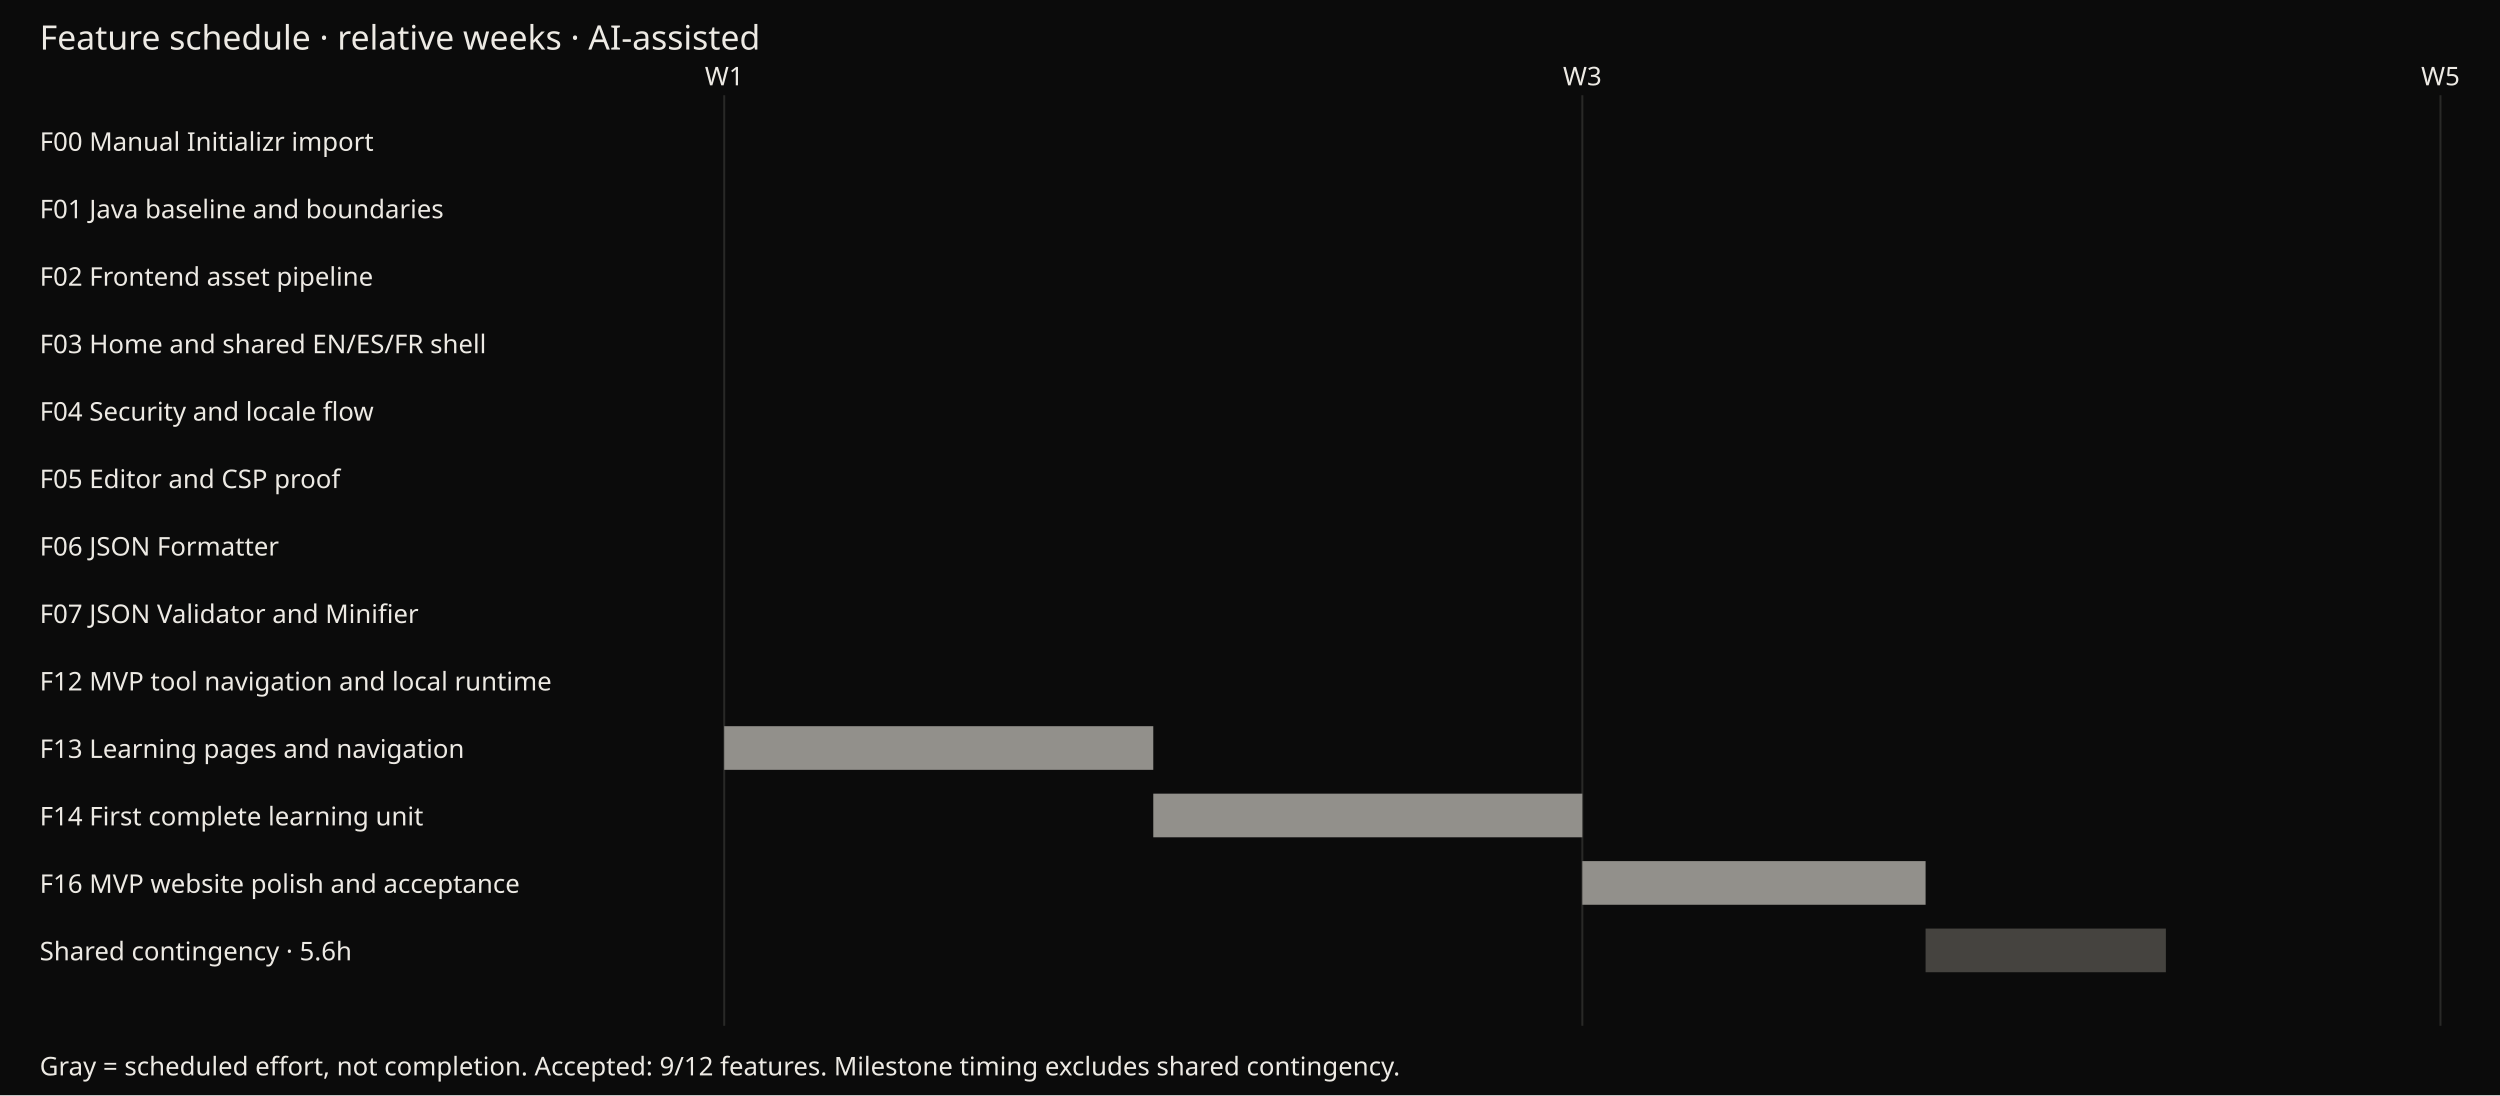
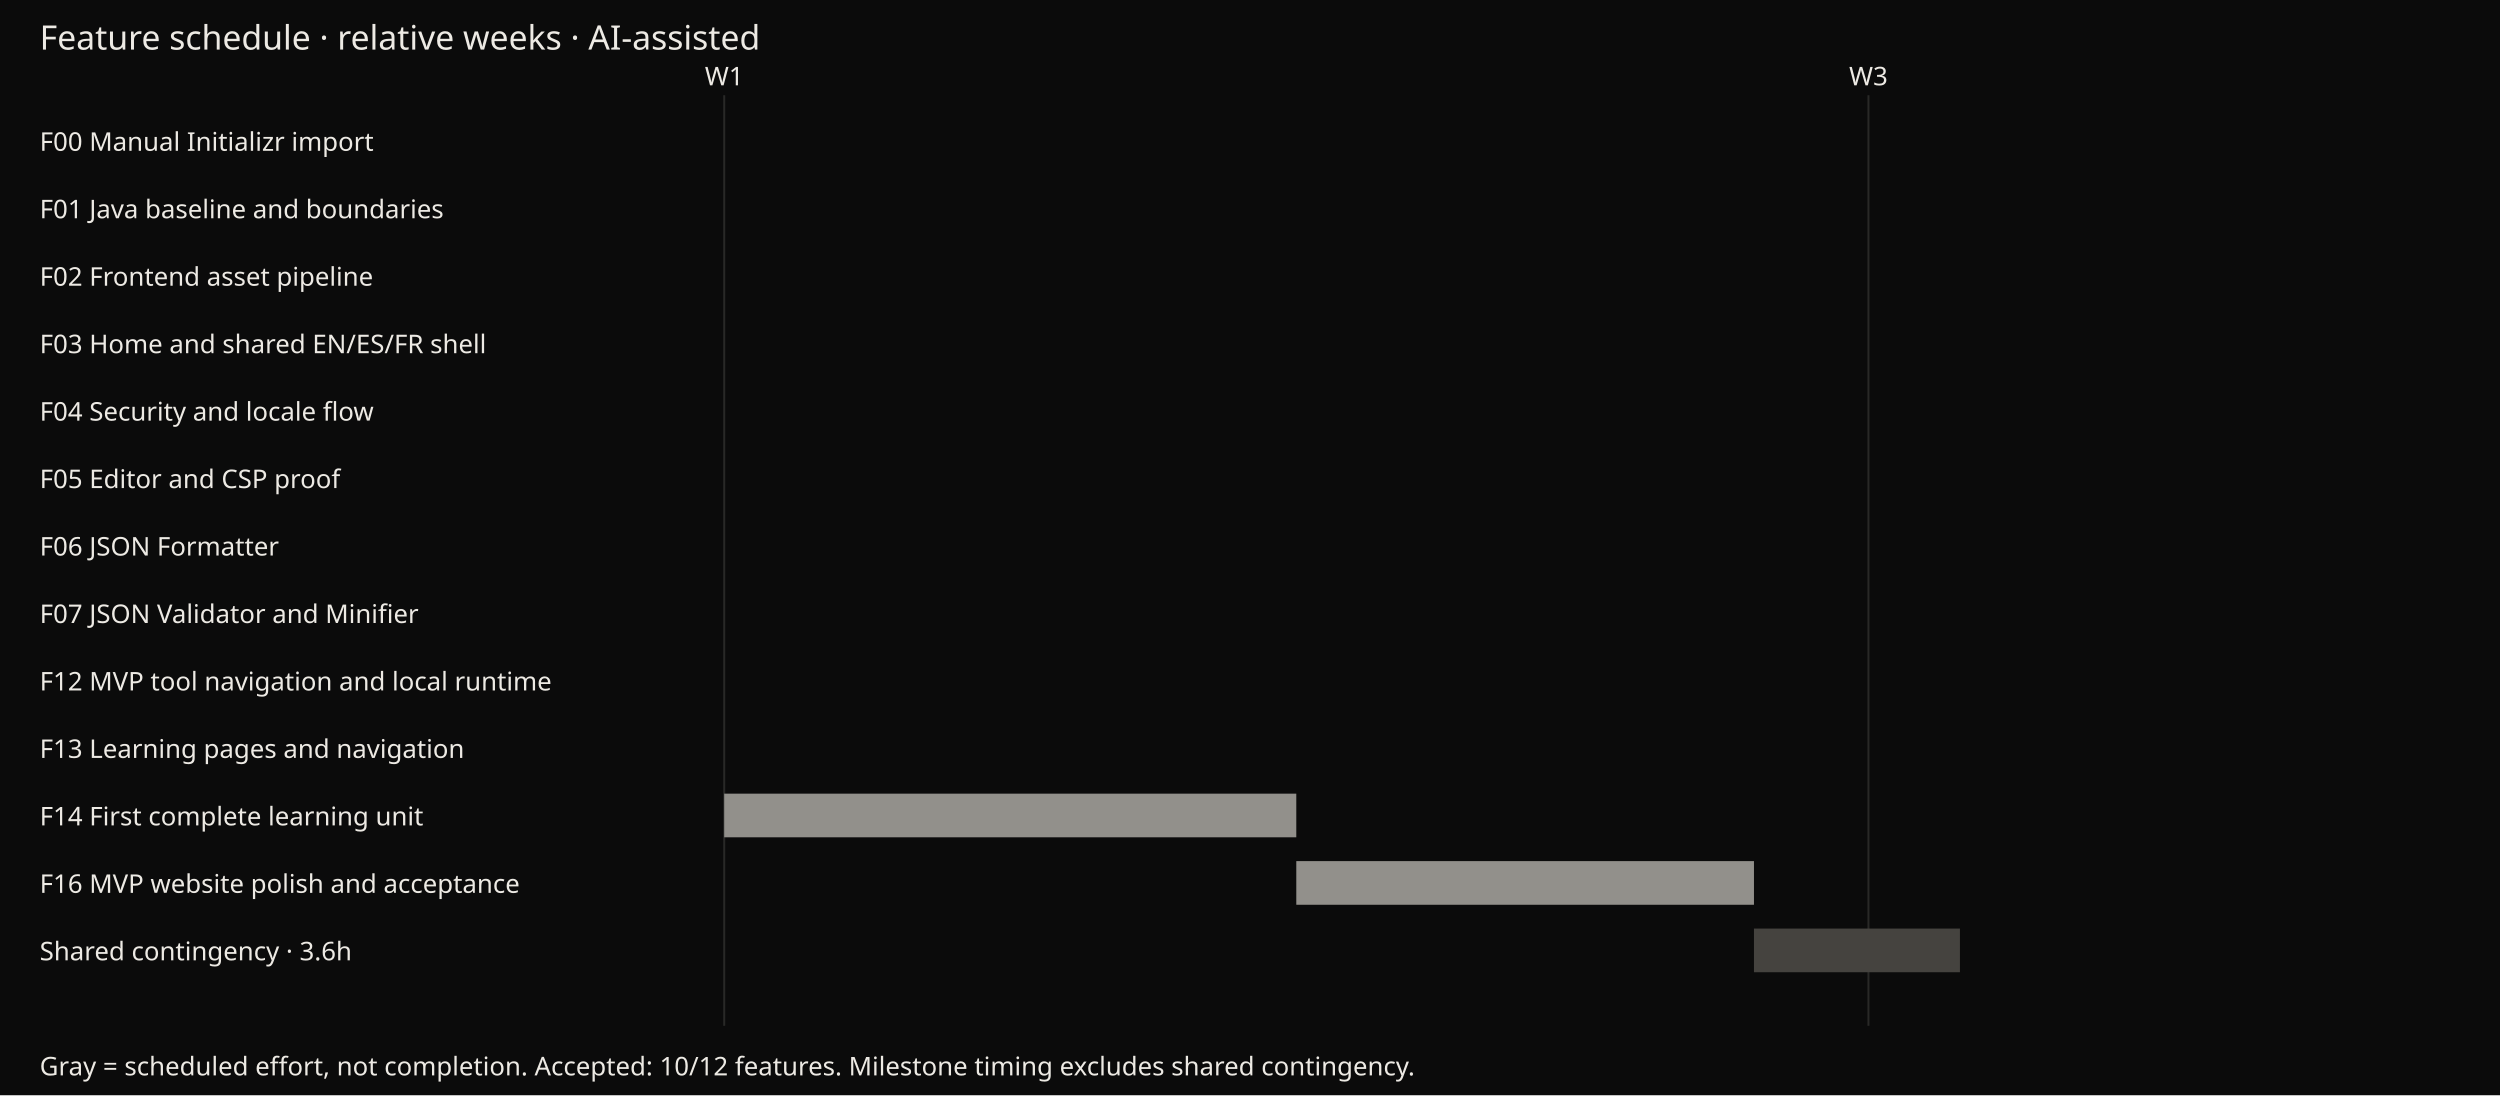
<svg xmlns="http://www.w3.org/2000/svg" viewBox="0 0 1260 552" role="img" aria-labelledby="title desc">
  <rect width="100%" height="100%" fill="#0b0b0b" />
  <g font-family="system-ui,sans-serif" font-size="13" fill="#edeae4">
    <text x="20" y="25" font-size="17">Feature schedule · relative weeks · AI-assisted</text>
    <path d="M365.0 48 V517" stroke="#292927" />
    <text x="365.0" y="43" text-anchor="middle">W1</text>
-     <path d="M797.5 48 V517" stroke="#292927" />
-     <text x="797.5" y="43" text-anchor="middle">W3</text>
-     <path d="M1230.0 48 V517" stroke="#292927" />
-     <text x="1230.0" y="43" text-anchor="middle">W5</text>
+     <path d="M941.7 48 V517" stroke="#292927" />
+     <text x="941.7" y="43" text-anchor="middle">W3</text>
    <text x="20" y="76">F00 Manual Initializr import</text>
    <rect x="365.00" y="60" width="0.00" height="22" fill="#9bb7a1" />
    <text x="20" y="110">F01 Java baseline and boundaries</text>
    <rect x="365.00" y="94" width="0.00" height="22" fill="#9bb7a1" />
    <text x="20" y="144">F02 Frontend asset pipeline</text>
    <rect x="365.00" y="128" width="0.00" height="22" fill="#9bb7a1" />
    <text x="20" y="178">F03 Home and shared EN/ES/FR shell</text>
    <rect x="365.00" y="162" width="0.00" height="22" fill="#9bb7a1" />
    <text x="20" y="212">F04 Security and locale flow</text>
    <rect x="365.00" y="196" width="0.00" height="22" fill="#9bb7a1" />
    <text x="20" y="246">F05 Editor and CSP proof</text>
    <rect x="365.00" y="230" width="0.00" height="22" fill="#9bb7a1" />
    <text x="20" y="280">F06 JSON Formatter</text>
    <rect x="365.00" y="264" width="0.00" height="22" fill="#9bb7a1" />
    <text x="20" y="314">F07 JSON Validator and Minifier</text>
    <rect x="365.00" y="298" width="0.00" height="22" fill="#9bb7a1" />
    <text x="20" y="348">F12 MVP tool navigation and local runtime</text>
    <rect x="365.00" y="332" width="0.00" height="22" fill="#9bb7a1" />
    <text x="20" y="382">F13 Learning pages and navigation</text>
-     <rect x="365.00" y="366" width="216.25" height="22" fill="#92908b" />
+     <rect x="365.00" y="366" width="0.00" height="22" fill="#9bb7a1" />
    <text x="20" y="416">F14 First complete learning unit</text>
-     <rect x="581.25" y="400" width="216.25" height="22" fill="#92908b" />
+     <rect x="365.00" y="400" width="288.33" height="22" fill="#92908b" />
    <text x="20" y="450">F16 MVP website polish and acceptance</text>
-     <rect x="797.50" y="434" width="173.00" height="22" fill="#92908b" />
-     <text x="20" y="484">Shared contingency · 5.6h</text>
-     <rect x="970.50" y="468" width="121.10" height="22" fill="#45433f" />
-     <text x="20" y="542">Gray = scheduled effort, not completion. Accepted: 9/12 features. Milestone timing excludes shared contingency.</text>
+     <rect x="653.33" y="434" width="230.67" height="22" fill="#92908b" />
+     <text x="20" y="484">Shared contingency · 3.6h</text>
+     <rect x="884.00" y="468" width="103.80" height="22" fill="#45433f" />
+     <text x="20" y="542">Gray = scheduled effort, not completion. Accepted: 10/12 features. Milestone timing excludes shared contingency.</text>
  </g>
</svg>
